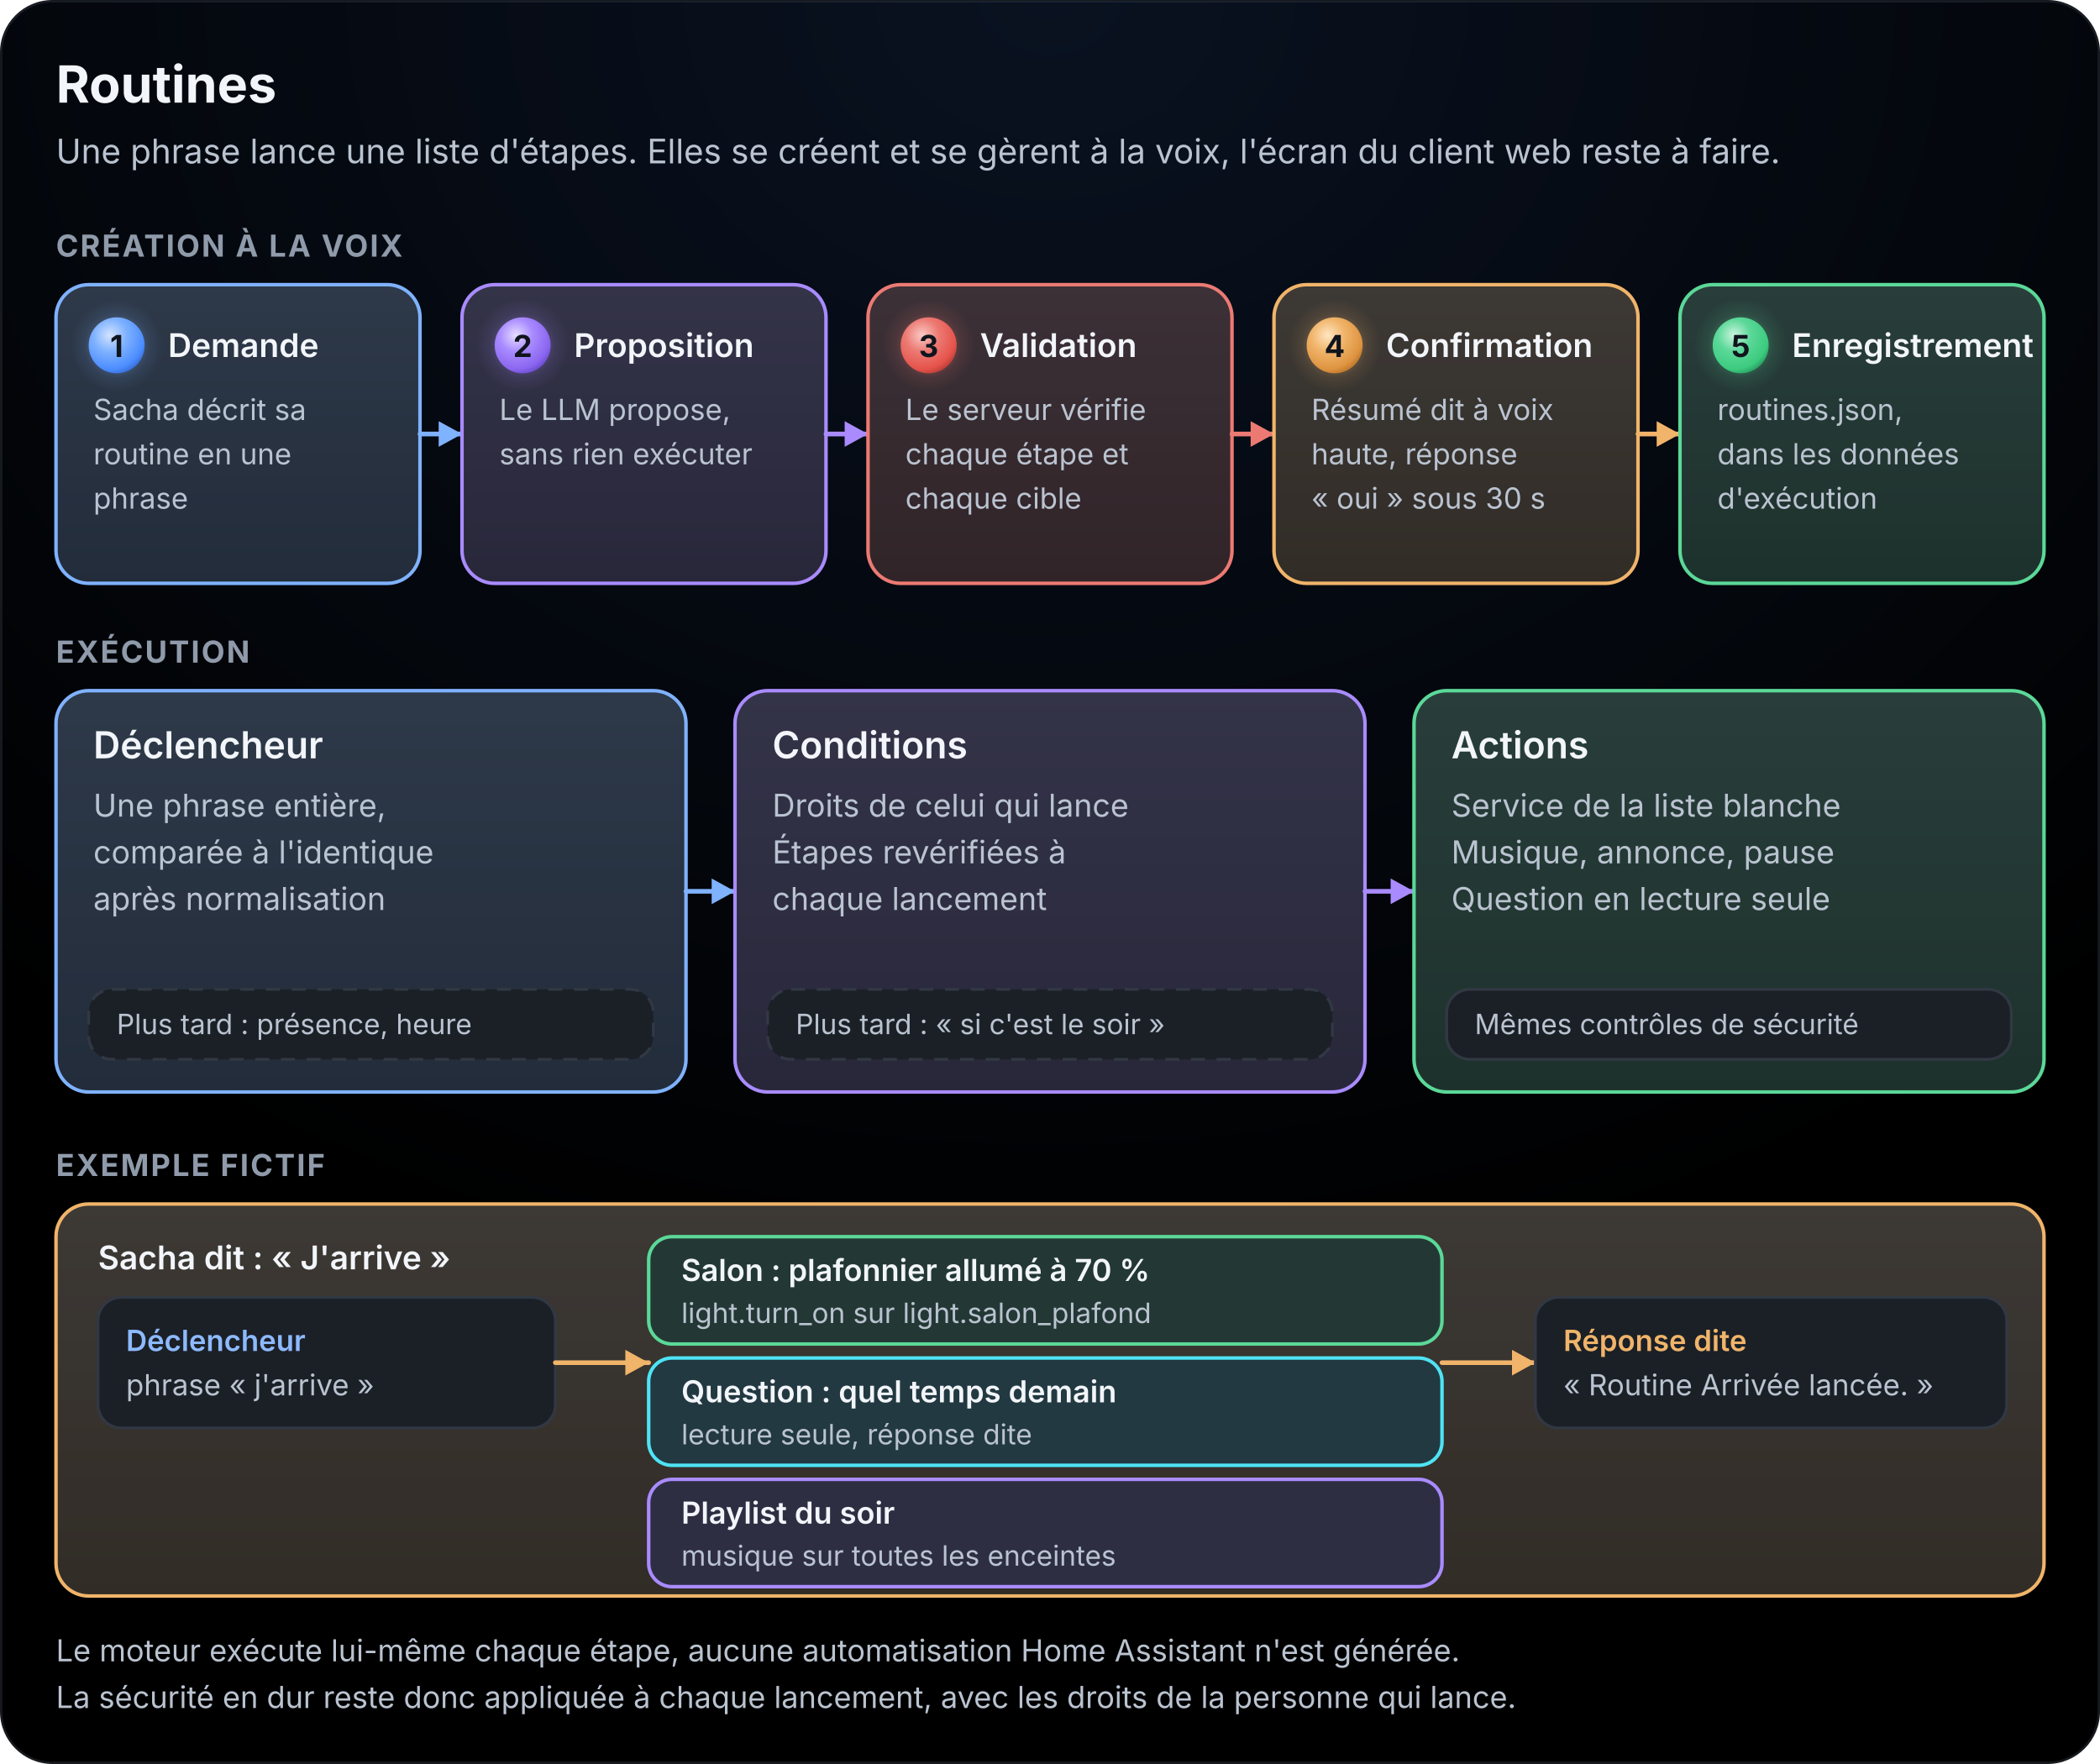
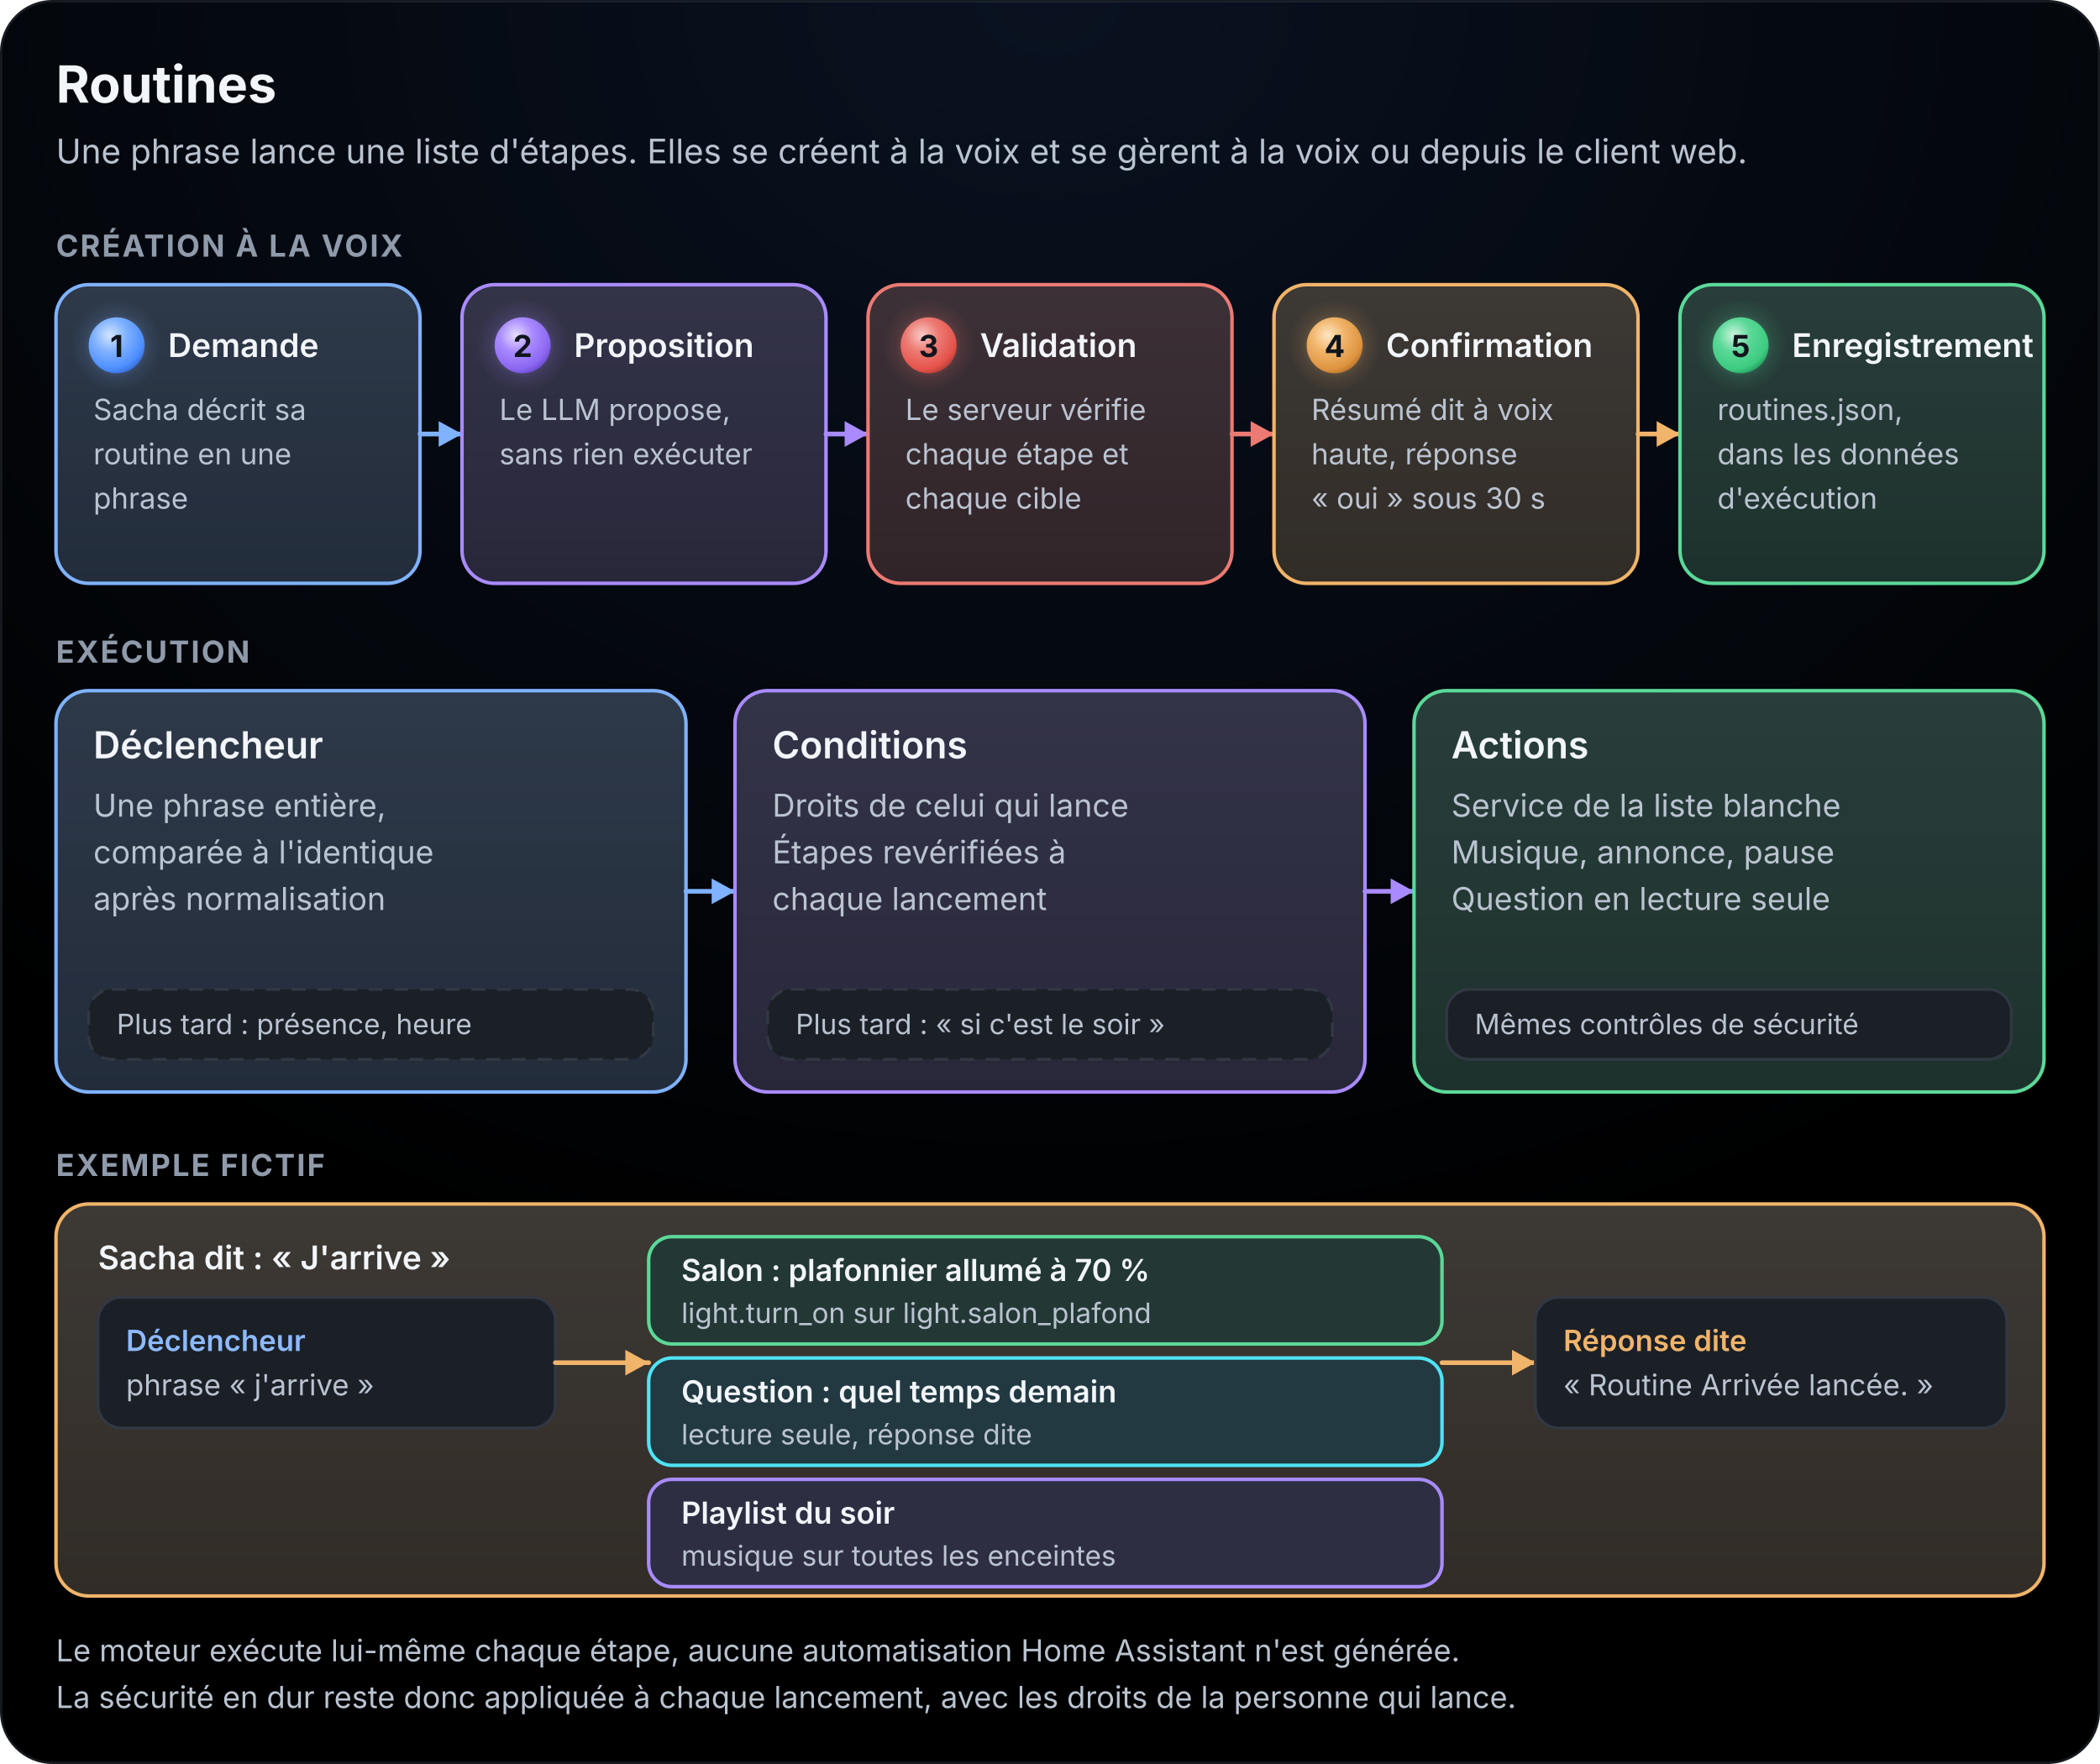
<svg xmlns="http://www.w3.org/2000/svg" viewBox="0 0 900 756" width="100%" role="img" aria-label="Routines : création à la voix, exécution et exemple" font-family="system-ui, -apple-system, Segoe UI, sans-serif">
  <defs>
    <linearGradient id="fond" x1="0" y1="0" x2="0" y2="1">
      <stop offset="0" stop-color="#000000" />
      <stop offset="1" stop-color="#000000" />
    </linearGradient>
    <radialGradient id="lueurFond" cx="0.5" cy="0" r="0.75">
      <stop offset="0" stop-color="#4C8DFF" stop-opacity="0.13" />
      <stop offset="1" stop-color="#4C8DFF" stop-opacity="0" />
    </radialGradient>
    <linearGradient id="carte" x1="0" y1="0" x2="0" y2="1">
      <stop offset="0" stop-color="#22272E" />
      <stop offset="1" stop-color="#15181D" />
    </linearGradient>
    <radialGradient id="orbe-bleu" cx="0.38" cy="0.32" r="0.78">
      <stop offset="0" stop-color="#D3E4FF" />
      <stop offset="0.38" stop-color="#7FB2FF" />
      <stop offset="0.78" stop-color="#4C8DFF" />
      <stop offset="1" stop-color="#2D5DC2" />
    </radialGradient>
    <radialGradient id="halo-bleu">
      <stop offset="0.35" stop-color="#7FB2FF" stop-opacity="0.40" />
      <stop offset="0.7" stop-color="#7FB2FF" stop-opacity="0.10" />
      <stop offset="1" stop-color="#7FB2FF" stop-opacity="0" />
    </radialGradient>
    <radialGradient id="orbe-cyan" cx="0.38" cy="0.32" r="0.78">
      <stop offset="0" stop-color="#C8F7FD" />
      <stop offset="0.38" stop-color="#4FE3F4" />
      <stop offset="0.78" stop-color="#22C3D8" />
      <stop offset="1" stop-color="#11849A" />
    </radialGradient>
    <radialGradient id="halo-cyan">
      <stop offset="0.35" stop-color="#4FE3F4" stop-opacity="0.40" />
      <stop offset="0.7" stop-color="#4FE3F4" stop-opacity="0.10" />
      <stop offset="1" stop-color="#4FE3F4" stop-opacity="0" />
    </radialGradient>
    <radialGradient id="orbe-violet" cx="0.38" cy="0.32" r="0.78">
      <stop offset="0" stop-color="#E6DDFF" />
      <stop offset="0.38" stop-color="#A98BFF" />
      <stop offset="0.78" stop-color="#8A66F0" />
      <stop offset="1" stop-color="#5A3EC0" />
    </radialGradient>
    <radialGradient id="halo-violet">
      <stop offset="0.35" stop-color="#A98BFF" stop-opacity="0.40" />
      <stop offset="0.7" stop-color="#A98BFF" stop-opacity="0.10" />
      <stop offset="1" stop-color="#A98BFF" stop-opacity="0" />
    </radialGradient>
    <radialGradient id="orbe-ambre" cx="0.38" cy="0.32" r="0.78">
      <stop offset="0" stop-color="#FFE6C2" />
      <stop offset="0.38" stop-color="#F0B46A" />
      <stop offset="0.78" stop-color="#DE9440" />
      <stop offset="1" stop-color="#A9661F" />
    </radialGradient>
    <radialGradient id="halo-ambre">
      <stop offset="0.35" stop-color="#F0B46A" stop-opacity="0.40" />
      <stop offset="0.7" stop-color="#F0B46A" stop-opacity="0.10" />
      <stop offset="1" stop-color="#F0B46A" stop-opacity="0" />
    </radialGradient>
    <radialGradient id="orbe-vert" cx="0.38" cy="0.32" r="0.78">
      <stop offset="0" stop-color="#CBF4DE" />
      <stop offset="0.38" stop-color="#5BD898" />
      <stop offset="0.78" stop-color="#3CCB7F" />
      <stop offset="1" stop-color="#1E8A52" />
    </radialGradient>
    <radialGradient id="halo-vert">
      <stop offset="0.35" stop-color="#5BD898" stop-opacity="0.40" />
      <stop offset="0.7" stop-color="#5BD898" stop-opacity="0.10" />
      <stop offset="1" stop-color="#5BD898" stop-opacity="0" />
    </radialGradient>
    <radialGradient id="orbe-rouge" cx="0.38" cy="0.32" r="0.78">
      <stop offset="0" stop-color="#FAC9C5" />
      <stop offset="0.38" stop-color="#EC7A73" />
      <stop offset="0.78" stop-color="#E5534B" />
      <stop offset="1" stop-color="#A3322B" />
    </radialGradient>
    <radialGradient id="halo-rouge">
      <stop offset="0.35" stop-color="#EC7A73" stop-opacity="0.40" />
      <stop offset="0.7" stop-color="#EC7A73" stop-opacity="0.10" />
      <stop offset="1" stop-color="#EC7A73" stop-opacity="0" />
    </radialGradient>
  </defs>
  <rect x="0.5" y="0.5" width="899" height="755" rx="22" fill="url(#fond)" stroke="#16191D" />
  <rect x="0.5" y="0.5" width="899" height="755" rx="22" fill="url(#lueurFond)" />
  <text x="24" y="44" font-size="22" font-weight="700" fill="#F2F5F9">Routines</text>
-   <text x="24" y="70" font-size="14.5" fill="#BAC3D0">Une phrase lance une liste d'étapes. Elles se créent et se gèrent à la voix, l'écran du client web reste à faire.</text>
+   <text x="24" y="70" font-size="14.5" fill="#BAC3D0">Une phrase lance une liste d'étapes. Elles se créent à la voix et se gèrent à la voix ou depuis le client web.</text>
  <text x="24" y="110" font-size="13" font-weight="700" fill="#8F9AAA" letter-spacing="0.06em">CRÉATION À LA VOIX</text>
  <rect x="24" y="122" width="156" height="128" rx="14" fill="url(#carte)" />
  <rect x="24" y="122" width="156" height="128" rx="14" fill="#7FB2FF" fill-opacity="0.13" />
  <rect x="24" y="122" width="156" height="128" rx="14" fill="none" stroke="#7FB2FF" stroke-width="1.5" />
  <circle cx="50" cy="148" r="20" fill="url(#halo-bleu)" />
  <circle cx="50" cy="148" r="12" fill="url(#orbe-bleu)" />
  <text x="50" y="153" font-size="13" font-weight="700" fill="#10151D" text-anchor="middle">1</text>
  <text x="72" y="153" font-size="14" font-weight="600" fill="#F2F5F9">Demande</text>
  <text x="40" y="180" font-size="12.5" fill="#BAC3D0">Sacha décrit sa</text>
  <text x="40" y="199" font-size="12.5" fill="#BAC3D0">routine en une</text>
  <text x="40" y="218" font-size="12.5" fill="#BAC3D0">phrase</text>
  <path d="M180 186 L198 186" fill="none" stroke="#7FB2FF" stroke-width="2" stroke-linecap="round" stroke-linejoin="round" />
  <path d="M198 186 L188 191.5 L188 180.5 Z" fill="#7FB2FF" />
  <rect x="198" y="122" width="156" height="128" rx="14" fill="url(#carte)" />
  <rect x="198" y="122" width="156" height="128" rx="14" fill="#A98BFF" fill-opacity="0.13" />
  <rect x="198" y="122" width="156" height="128" rx="14" fill="none" stroke="#A98BFF" stroke-width="1.5" />
  <circle cx="224" cy="148" r="20" fill="url(#halo-violet)" />
  <circle cx="224" cy="148" r="12" fill="url(#orbe-violet)" />
  <text x="224" y="153" font-size="13" font-weight="700" fill="#10151D" text-anchor="middle">2</text>
  <text x="246" y="153" font-size="14" font-weight="600" fill="#F2F5F9">Proposition</text>
  <text x="214" y="180" font-size="12.5" fill="#BAC3D0">Le LLM propose,</text>
  <text x="214" y="199" font-size="12.5" fill="#BAC3D0">sans rien exécuter</text>
  <path d="M354 186 L372 186" fill="none" stroke="#A98BFF" stroke-width="2" stroke-linecap="round" stroke-linejoin="round" />
  <path d="M372 186 L362 191.5 L362 180.5 Z" fill="#A98BFF" />
  <rect x="372" y="122" width="156" height="128" rx="14" fill="url(#carte)" />
  <rect x="372" y="122" width="156" height="128" rx="14" fill="#EC7A73" fill-opacity="0.13" />
  <rect x="372" y="122" width="156" height="128" rx="14" fill="none" stroke="#EC7A73" stroke-width="1.5" />
  <circle cx="398" cy="148" r="20" fill="url(#halo-rouge)" />
  <circle cx="398" cy="148" r="12" fill="url(#orbe-rouge)" />
  <text x="398" y="153" font-size="13" font-weight="700" fill="#10151D" text-anchor="middle">3</text>
  <text x="420" y="153" font-size="14" font-weight="600" fill="#F2F5F9">Validation</text>
  <text x="388" y="180" font-size="12.5" fill="#BAC3D0">Le serveur vérifie</text>
  <text x="388" y="199" font-size="12.5" fill="#BAC3D0">chaque étape et</text>
  <text x="388" y="218" font-size="12.5" fill="#BAC3D0">chaque cible</text>
  <path d="M528 186 L546 186" fill="none" stroke="#EC7A73" stroke-width="2" stroke-linecap="round" stroke-linejoin="round" />
  <path d="M546 186 L536 191.5 L536 180.5 Z" fill="#EC7A73" />
  <rect x="546" y="122" width="156" height="128" rx="14" fill="url(#carte)" />
  <rect x="546" y="122" width="156" height="128" rx="14" fill="#F0B46A" fill-opacity="0.13" />
  <rect x="546" y="122" width="156" height="128" rx="14" fill="none" stroke="#F0B46A" stroke-width="1.5" />
  <circle cx="572" cy="148" r="20" fill="url(#halo-ambre)" />
  <circle cx="572" cy="148" r="12" fill="url(#orbe-ambre)" />
  <text x="572" y="153" font-size="13" font-weight="700" fill="#10151D" text-anchor="middle">4</text>
  <text x="594" y="153" font-size="14" font-weight="600" fill="#F2F5F9">Confirmation</text>
  <text x="562" y="180" font-size="12.5" fill="#BAC3D0">Résumé dit à voix</text>
  <text x="562" y="199" font-size="12.5" fill="#BAC3D0">haute, réponse</text>
  <text x="562" y="218" font-size="12.5" fill="#BAC3D0">« oui » sous 30 s</text>
  <path d="M702 186 L720 186" fill="none" stroke="#F0B46A" stroke-width="2" stroke-linecap="round" stroke-linejoin="round" />
  <path d="M720 186 L710 191.5 L710 180.5 Z" fill="#F0B46A" />
  <rect x="720" y="122" width="156" height="128" rx="14" fill="url(#carte)" />
  <rect x="720" y="122" width="156" height="128" rx="14" fill="#5BD898" fill-opacity="0.13" />
  <rect x="720" y="122" width="156" height="128" rx="14" fill="none" stroke="#5BD898" stroke-width="1.5" />
  <circle cx="746" cy="148" r="20" fill="url(#halo-vert)" />
  <circle cx="746" cy="148" r="12" fill="url(#orbe-vert)" />
  <text x="746" y="153" font-size="13" font-weight="700" fill="#10151D" text-anchor="middle">5</text>
  <text x="768" y="153" font-size="14" font-weight="600" fill="#F2F5F9">Enregistrement</text>
  <text x="736" y="180" font-size="12.5" fill="#BAC3D0">routines.json,</text>
  <text x="736" y="199" font-size="12.5" fill="#BAC3D0">dans les données</text>
  <text x="736" y="218" font-size="12.5" fill="#BAC3D0">d'exécution</text>
  <text x="24" y="284" font-size="13" font-weight="700" fill="#8F9AAA" letter-spacing="0.06em">EXÉCUTION</text>
  <rect x="24" y="296" width="270" height="172" rx="14" fill="url(#carte)" />
  <rect x="24" y="296" width="270" height="172" rx="14" fill="#7FB2FF" fill-opacity="0.13" />
  <rect x="24" y="296" width="270" height="172" rx="14" fill="none" stroke="#7FB2FF" stroke-width="1.5" />
  <text x="40" y="325" font-size="16" font-weight="600" fill="#F2F5F9">Déclencheur</text>
  <text x="40" y="350" font-size="13.5" fill="#BAC3D0">Une phrase entière,</text>
  <text x="40" y="370" font-size="13.5" fill="#BAC3D0">comparée à l'identique</text>
  <text x="40" y="390" font-size="13.5" fill="#BAC3D0">après normalisation</text>
  <rect x="38" y="424" width="242" height="30" rx="10" fill="#1B2027" />
  <rect x="38" y="424" width="242" height="30" rx="10" fill="none" stroke="#313843" stroke-width="1.2" stroke-dasharray="6 5" />
  <text x="50" y="443.2" font-size="12" fill="#BAC3D0">Plus tard : présence, heure</text>
  <path d="M294 382 L315 382" fill="none" stroke="#7FB2FF" stroke-width="2" stroke-linecap="round" stroke-linejoin="round" />
  <path d="M315 382 L305 387.5 L305 376.5 Z" fill="#7FB2FF" />
  <rect x="315" y="296" width="270" height="172" rx="14" fill="url(#carte)" />
  <rect x="315" y="296" width="270" height="172" rx="14" fill="#A98BFF" fill-opacity="0.13" />
  <rect x="315" y="296" width="270" height="172" rx="14" fill="none" stroke="#A98BFF" stroke-width="1.5" />
  <text x="331" y="325" font-size="16" font-weight="600" fill="#F2F5F9">Conditions</text>
  <text x="331" y="350" font-size="13.5" fill="#BAC3D0">Droits de celui qui lance</text>
  <text x="331" y="370" font-size="13.5" fill="#BAC3D0">Étapes revérifiées à</text>
  <text x="331" y="390" font-size="13.5" fill="#BAC3D0">chaque lancement</text>
  <rect x="329" y="424" width="242" height="30" rx="10" fill="#1B2027" />
  <rect x="329" y="424" width="242" height="30" rx="10" fill="none" stroke="#313843" stroke-width="1.2" stroke-dasharray="6 5" />
  <text x="341" y="443.2" font-size="12" fill="#BAC3D0">Plus tard : « si c'est le soir »</text>
  <path d="M585 382 L606 382" fill="none" stroke="#A98BFF" stroke-width="2" stroke-linecap="round" stroke-linejoin="round" />
  <path d="M606 382 L596 387.5 L596 376.5 Z" fill="#A98BFF" />
  <rect x="606" y="296" width="270" height="172" rx="14" fill="url(#carte)" />
  <rect x="606" y="296" width="270" height="172" rx="14" fill="#5BD898" fill-opacity="0.13" />
  <rect x="606" y="296" width="270" height="172" rx="14" fill="none" stroke="#5BD898" stroke-width="1.5" />
  <text x="622" y="325" font-size="16" font-weight="600" fill="#F2F5F9">Actions</text>
  <text x="622" y="350" font-size="13.5" fill="#BAC3D0">Service de la liste blanche</text>
  <text x="622" y="370" font-size="13.5" fill="#BAC3D0">Musique, annonce, pause</text>
  <text x="622" y="390" font-size="13.5" fill="#BAC3D0">Question en lecture seule</text>
  <rect x="620" y="424" width="242" height="30" rx="10" fill="#1B2027" />
  <rect x="620" y="424" width="242" height="30" rx="10" fill="none" stroke="#313843" stroke-width="1.2" />
  <text x="632" y="443.2" font-size="12" fill="#BAC3D0">Mêmes contrôles de sécurité</text>
  <text x="24" y="504" font-size="13" font-weight="700" fill="#8F9AAA" letter-spacing="0.06em">EXEMPLE FICTIF</text>
  <rect x="24" y="516" width="852" height="168" rx="14" fill="url(#carte)" />
  <rect x="24" y="516" width="852" height="168" rx="14" fill="#F0B46A" fill-opacity="0.13" />
  <rect x="24" y="516" width="852" height="168" rx="14" fill="none" stroke="#F0B46A" stroke-width="1.5" />
  <text x="42" y="544" font-size="14" font-weight="600" fill="#F2F5F9">Sacha dit : « J'arrive »</text>
  <rect x="42" y="556" width="196" height="56" rx="10" fill="#1B2027" />
  <rect x="42" y="556" width="196" height="56" rx="10" fill="none" stroke="#313843" stroke-width="1.2" />
  <text x="54" y="579" font-size="12.5" font-weight="600" fill="#8DBAFF">Déclencheur</text>
  <text x="54" y="598" font-size="12.5" fill="#BAC3D0">phrase « j'arrive »</text>
  <path d="M238 584 L278 584" fill="none" stroke="#F0B46A" stroke-width="2" stroke-linecap="round" stroke-linejoin="round" />
  <path d="M278 584 L268 589.5 L268 578.5 Z" fill="#F0B46A" />
  <rect x="278" y="530" width="340" height="46" rx="10" fill="#1B2027" />
  <rect x="278" y="530" width="340" height="46" rx="10" fill="#5BD898" fill-opacity="0.13" />
  <rect x="278" y="530" width="340" height="46" rx="10" fill="none" stroke="#5BD898" stroke-width="1.5" />
  <text x="292" y="549" font-size="13" font-weight="600" fill="#F2F5F9">Salon : plafonnier allumé à 70 %</text>
  <text x="292" y="567" font-size="12" fill="#BAC3D0">light.turn_on sur light.salon_plafond</text>
  <rect x="278" y="582" width="340" height="46" rx="10" fill="#1B2027" />
  <rect x="278" y="582" width="340" height="46" rx="10" fill="#4FE3F4" fill-opacity="0.13" />
  <rect x="278" y="582" width="340" height="46" rx="10" fill="none" stroke="#4FE3F4" stroke-width="1.5" />
  <text x="292" y="601" font-size="13" font-weight="600" fill="#F2F5F9">Question : quel temps demain</text>
  <text x="292" y="619" font-size="12" fill="#BAC3D0">lecture seule, réponse dite</text>
  <rect x="278" y="634" width="340" height="46" rx="10" fill="#1B2027" />
  <rect x="278" y="634" width="340" height="46" rx="10" fill="#A98BFF" fill-opacity="0.13" />
  <rect x="278" y="634" width="340" height="46" rx="10" fill="none" stroke="#A98BFF" stroke-width="1.5" />
  <text x="292" y="653" font-size="13" font-weight="600" fill="#F2F5F9">Playlist du soir</text>
  <text x="292" y="671" font-size="12" fill="#BAC3D0">musique sur toutes les enceintes</text>
  <path d="M618 584 L658 584" fill="none" stroke="#F0B46A" stroke-width="2" stroke-linecap="round" stroke-linejoin="round" />
  <path d="M658 584 L648 589.5 L648 578.5 Z" fill="#F0B46A" />
  <rect x="658" y="556" width="202" height="56" rx="10" fill="#1B2027" />
  <rect x="658" y="556" width="202" height="56" rx="10" fill="none" stroke="#313843" stroke-width="1.2" />
  <text x="670" y="579" font-size="12.5" font-weight="600" fill="#F0B46A">Réponse dite</text>
  <text x="670" y="598" font-size="12.5" fill="#BAC3D0">« Routine Arrivée lancée. »</text>
  <text x="24" y="712" font-size="13" fill="#BAC3D0">Le moteur exécute lui-même chaque étape, aucune automatisation Home Assistant n'est générée.</text>
  <text x="24" y="732" font-size="13" fill="#BAC3D0">La sécurité en dur reste donc appliquée à chaque lancement, avec les droits de la personne qui lance.</text>
</svg>
